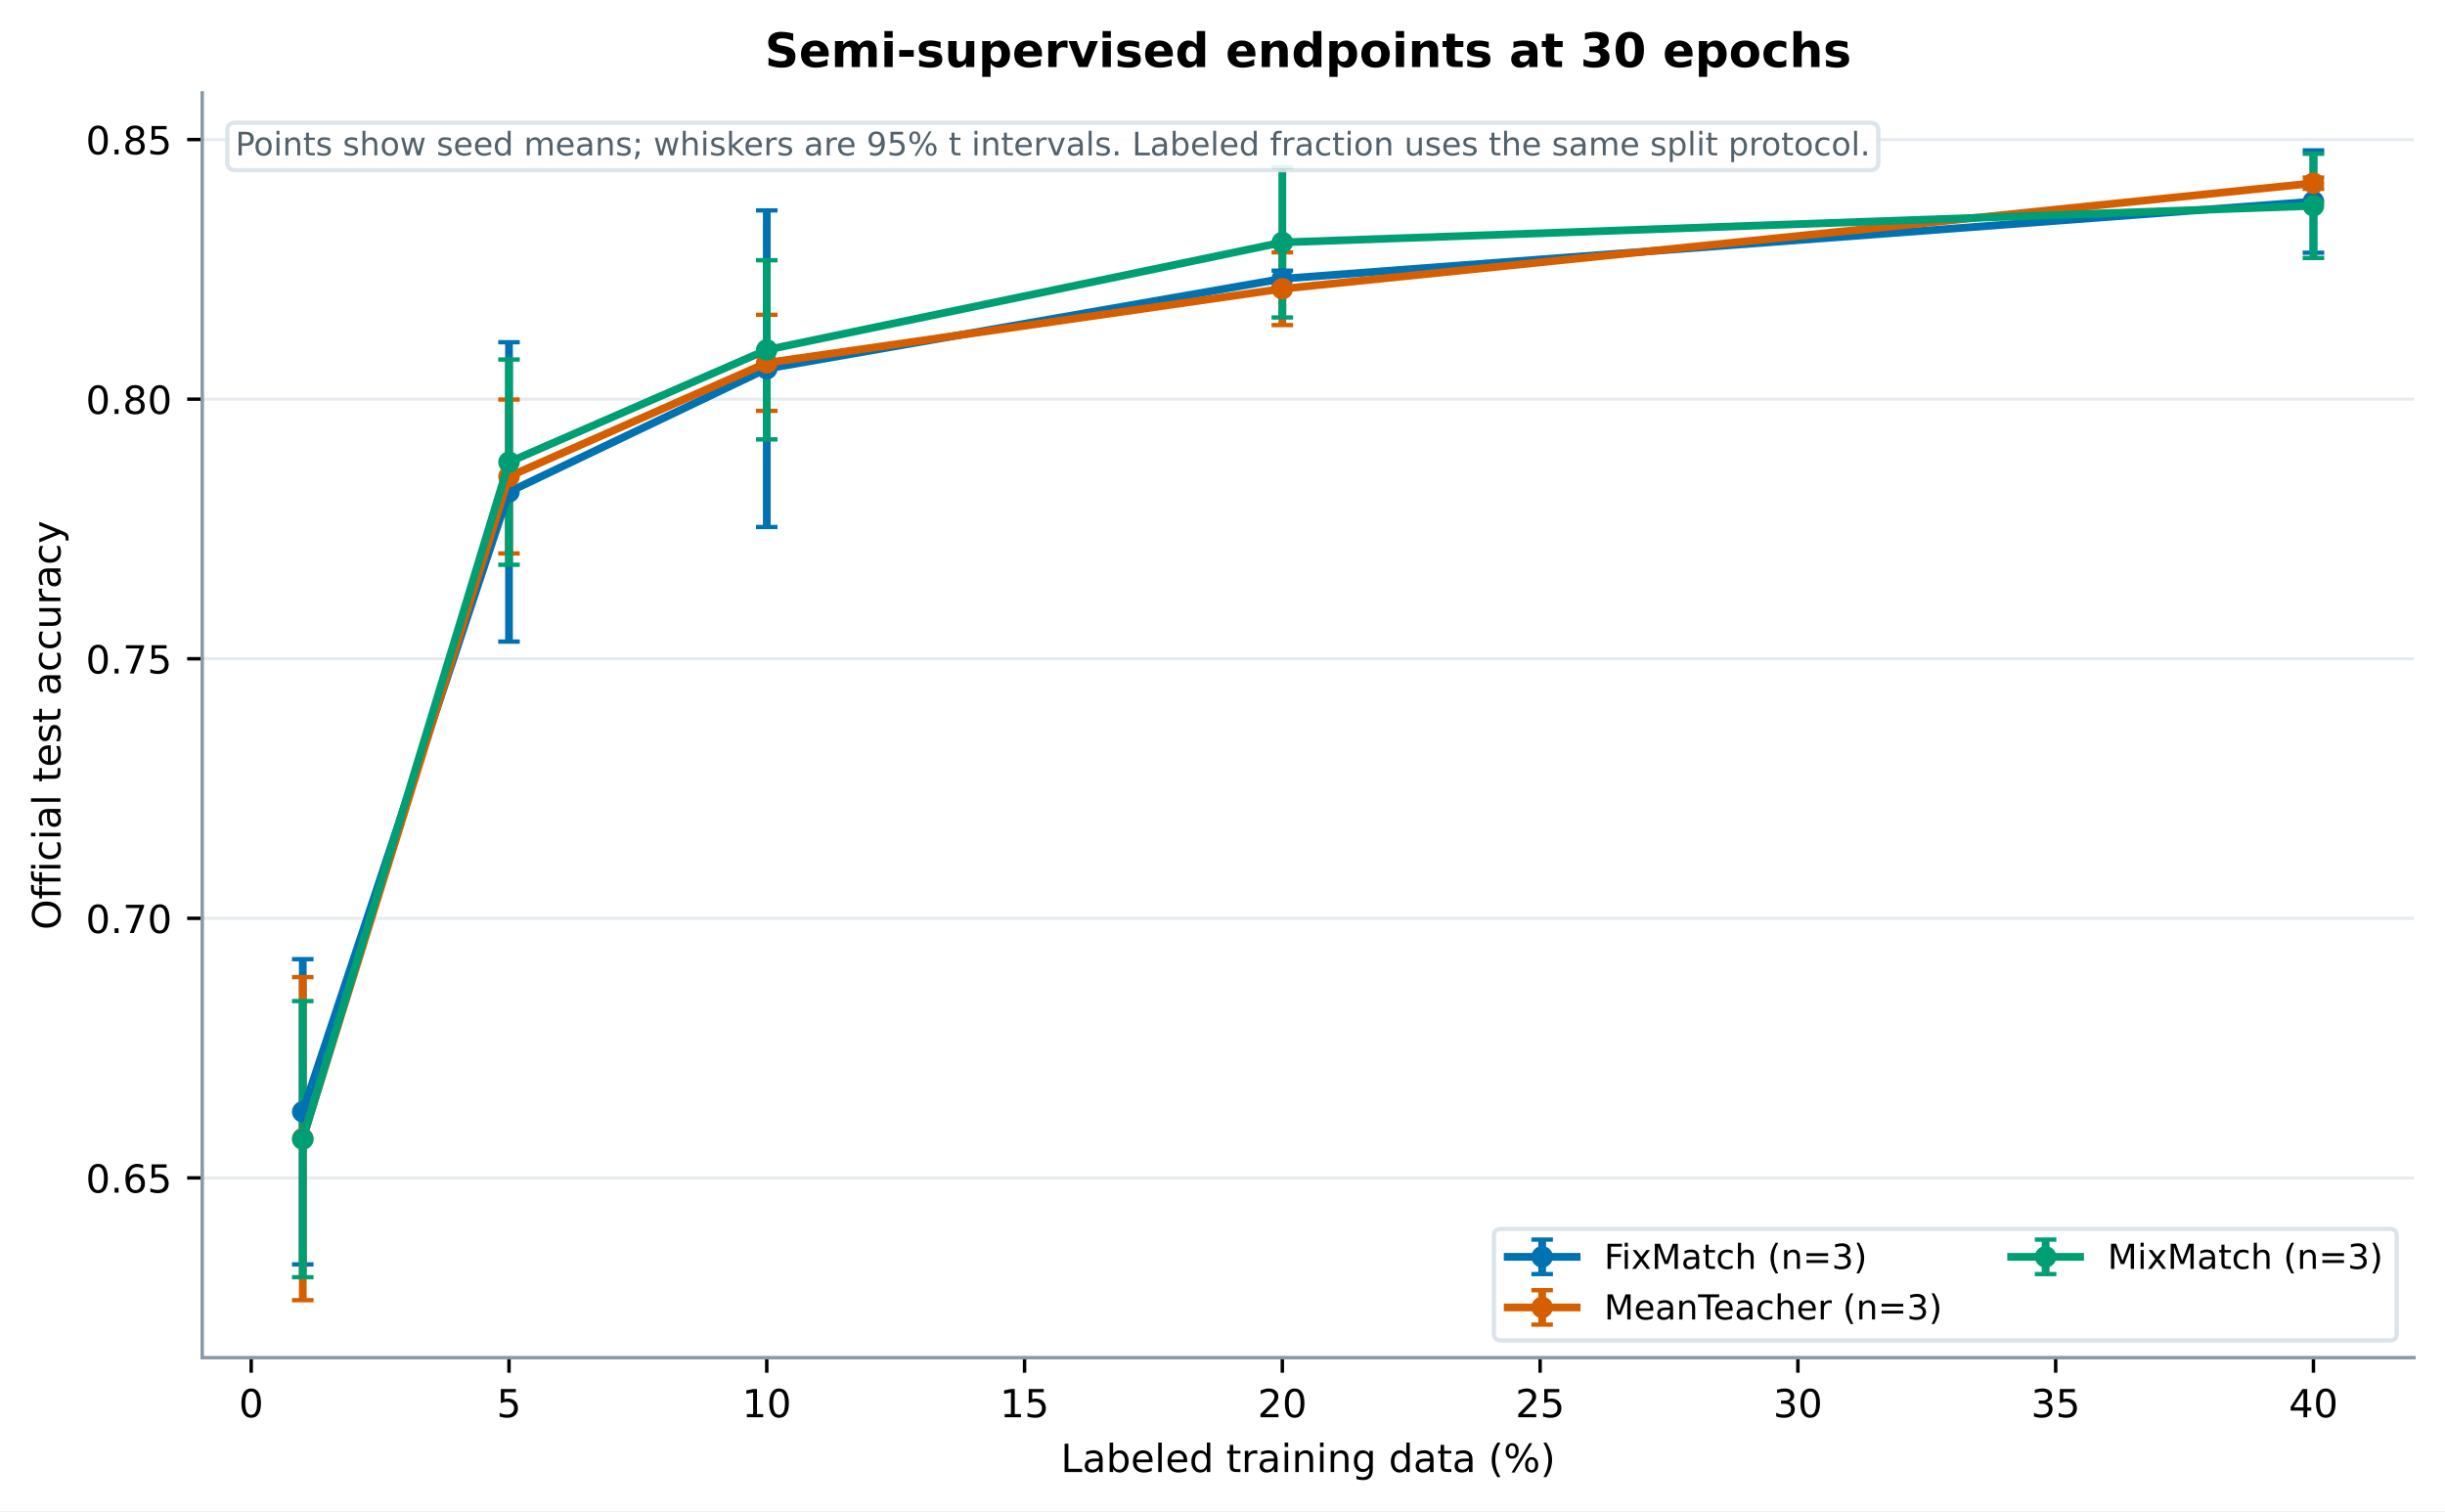
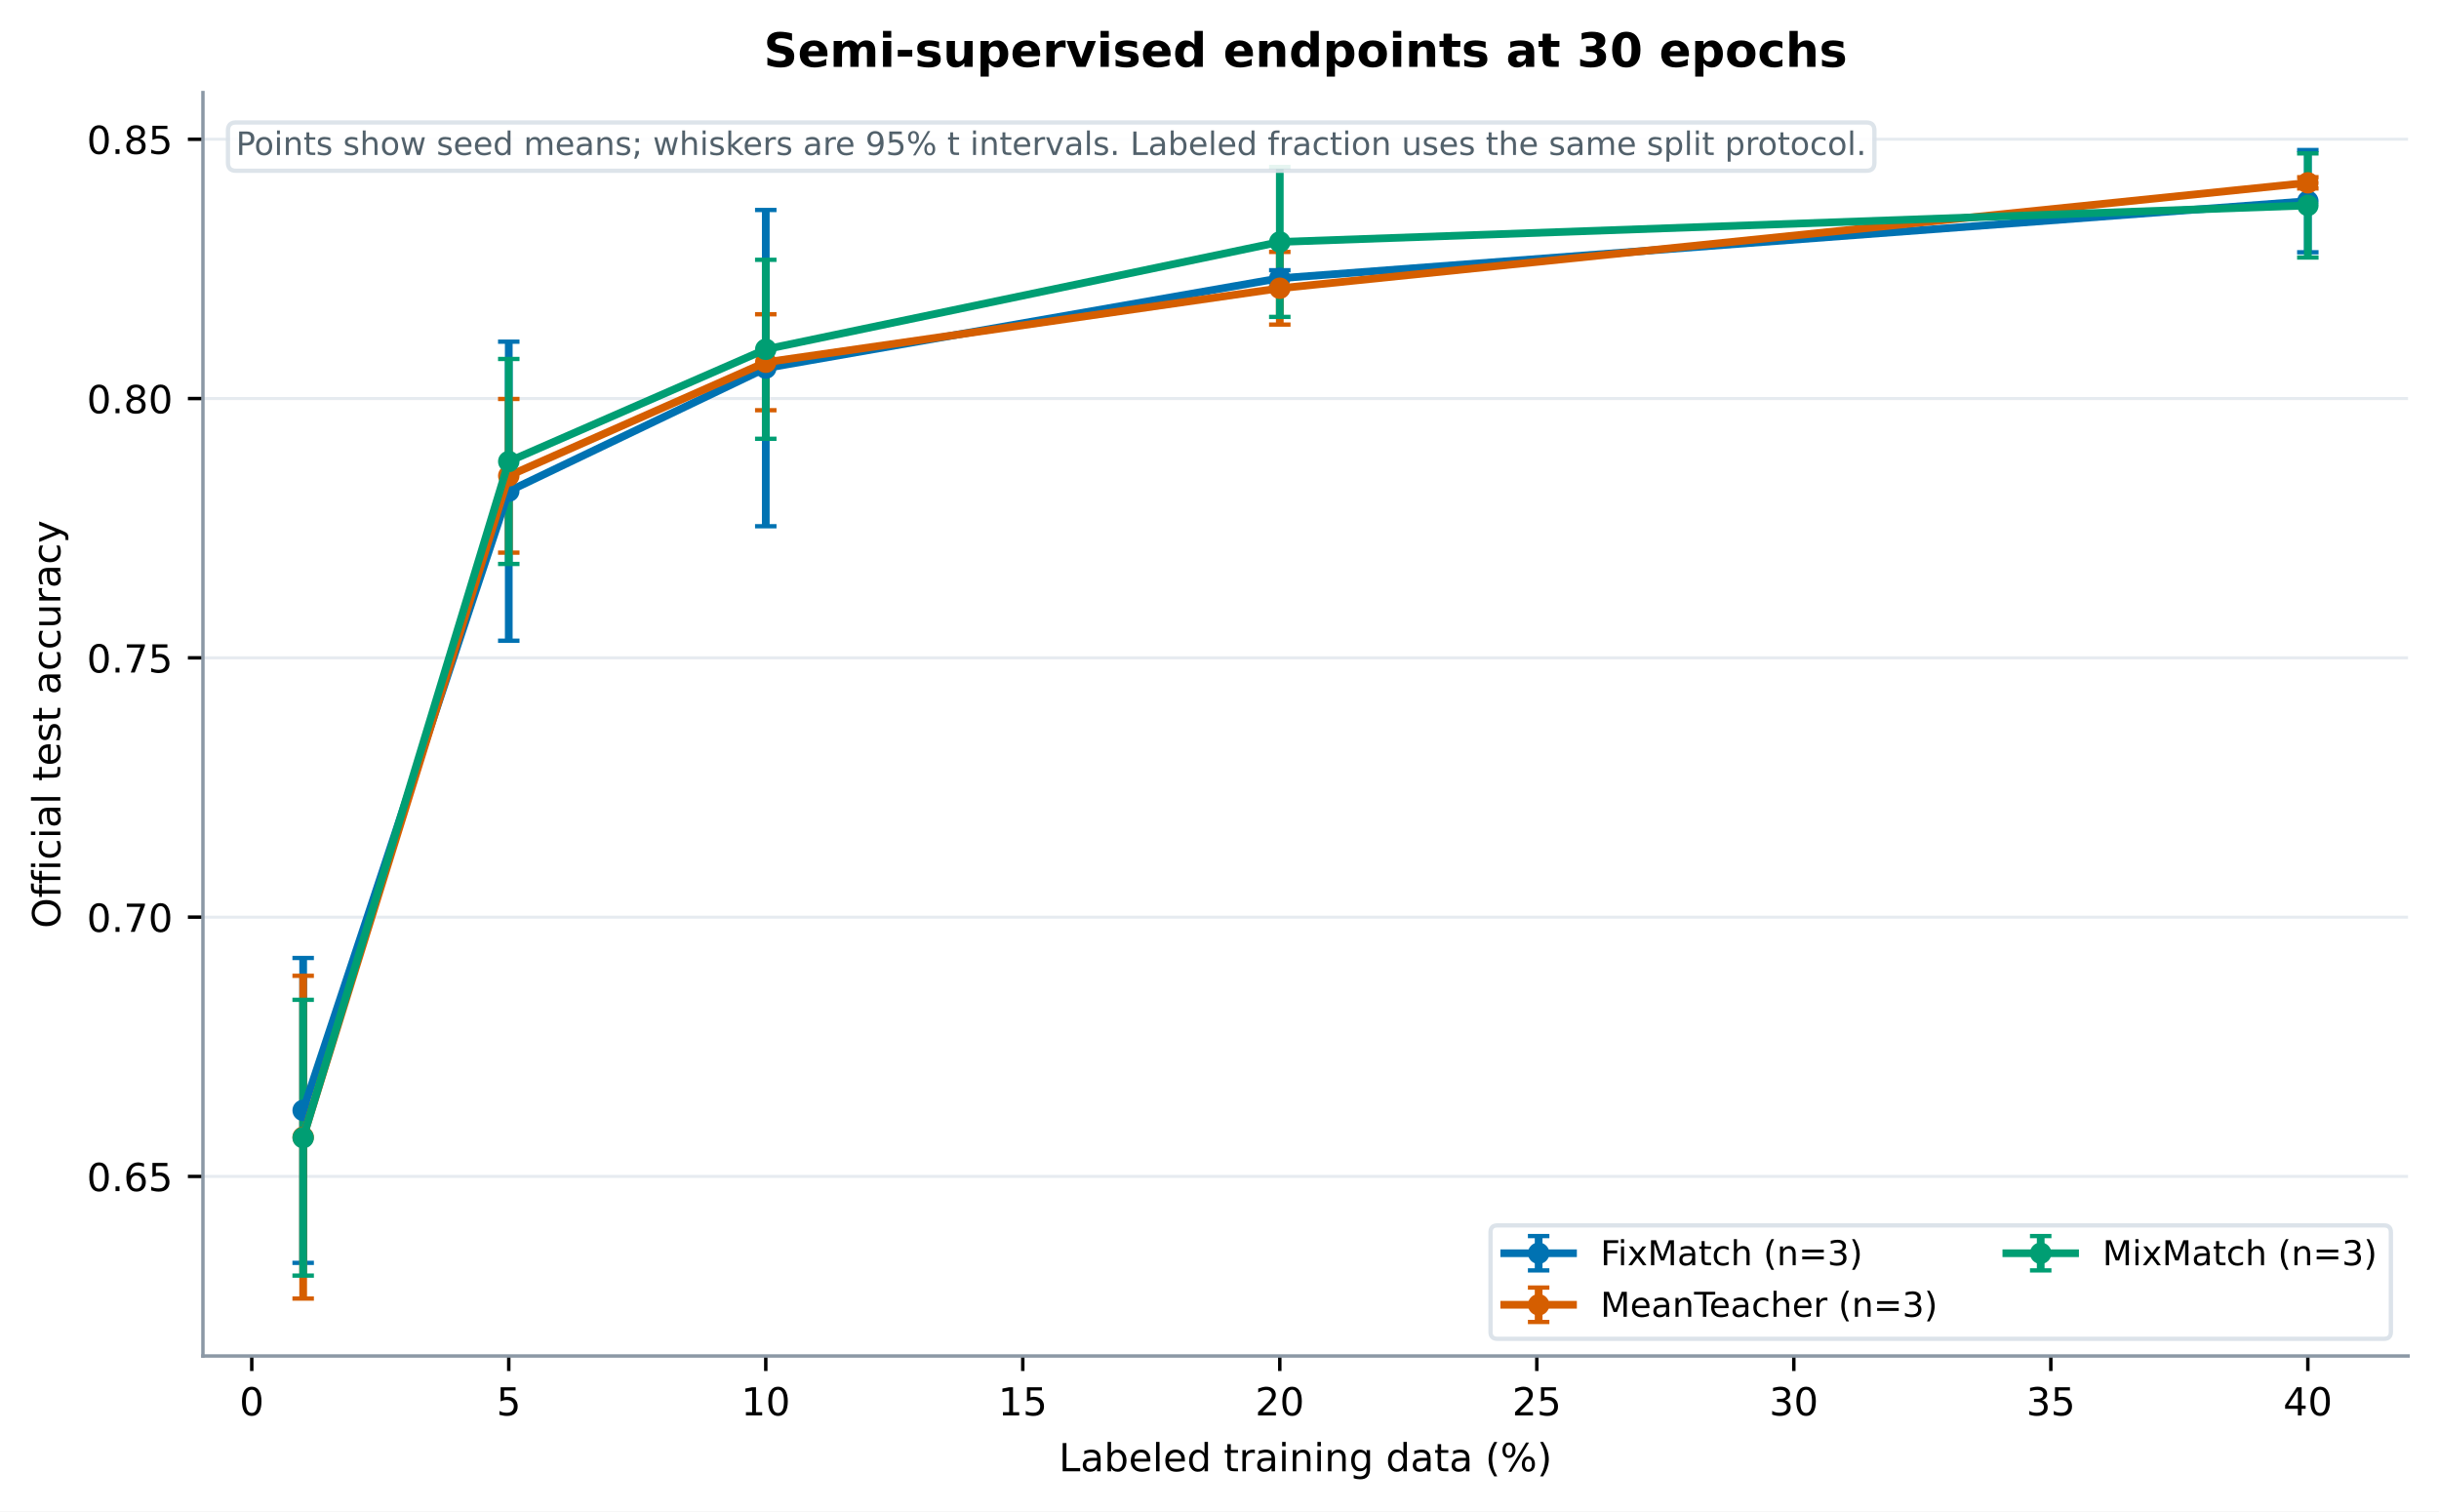
- <svg xmlns="http://www.w3.org/2000/svg" xmlns:xlink="http://www.w3.org/1999/xlink" width="567.609pt" height="350.799pt" viewBox="0 0 567.609 350.799" version="1.1">
+ <svg xmlns="http://www.w3.org/2000/svg" xmlns:xlink="http://www.w3.org/1999/xlink" width="567.78pt" height="351.902pt" viewBox="0 0 567.78 351.902" version="1.1">
  <defs>
    <style type="text/css">*{stroke-linejoin: round; stroke-linecap: butt}</style>
  </defs>
  <g id="figure_1">
    <g id="patch_1">
-       <path d="M 0 350.799  L 567.609 350.799  L 567.609 0  L 0 0  z " style="fill: #ffffff" />
+       <path d="M 0 351.902  L 567.78 351.902  L 567.78 0  L 0 0  z " style="fill: #ffffff" />
    </g>
    <g id="axes_1">
      <g id="patch_2">
-         <path d="M 46.949 315.178  L 560.409 315.178  L 560.409 21.558  L 46.949 21.558  z " style="fill: #ffffff" />
+         <path d="M 47.24 315.701  L 560.58 315.701  L 560.58 21.558  L 47.24 21.558  z " style="fill: #ffffff" />
      </g>
      <g id="matplotlib.axis_1">
        <g id="xtick_1">
          <g id="line2d_1">
            <defs>
-               <path id="mf9fb042979" d="M 0 0  L 0 3.5  " style="stroke: #000000; stroke-width: 0.8" />
+               <path id="m32073eb6a6" d="M 0 0  L 0 3.5  " style="stroke: #000000; stroke-width: 0.8" />
            </defs>
            <g>
-               <use xlink:href="#mf9fb042979" x="58.32" y="315.178" style="stroke: #000000; stroke-width: 0.8" />
+               <use xlink:href="#m32073eb6a6" x="58.607" y="315.701" style="stroke: #000000; stroke-width: 0.8" />
            </g>
          </g>
          <g id="text_1">
-             <text style="font-size: 9px; font-family: 'DejaVu Sans'; text-anchor: middle" x="58.32" y="329.017" transform="rotate(-0 58.3197 329.0169)">0</text>
+             <text style="font-size: 9px; font-family: 'DejaVu Sans'; text-anchor: middle" x="58.607" y="329.539" transform="rotate(-0 58.60744 329.5387)">0</text>
          </g>
        </g>
        <g id="xtick_2">
          <g id="line2d_2">
            <g>
-               <use xlink:href="#mf9fb042979" x="118.164" y="315.178" style="stroke: #000000; stroke-width: 0.8" />
+               <use xlink:href="#m32073eb6a6" x="118.437" y="315.701" style="stroke: #000000; stroke-width: 0.8" />
            </g>
          </g>
          <g id="text_2">
-             <text style="font-size: 9px; font-family: 'DejaVu Sans'; text-anchor: middle" x="118.164" y="329.017" transform="rotate(-0 118.1635 329.0169)">5</text>
+             <text style="font-size: 9px; font-family: 'DejaVu Sans'; text-anchor: middle" x="118.437" y="329.539" transform="rotate(-0 118.4373 329.5387)">5</text>
          </g>
        </g>
        <g id="xtick_3">
          <g id="line2d_3">
            <g>
-               <use xlink:href="#mf9fb042979" x="178.007" y="315.178" style="stroke: #000000; stroke-width: 0.8" />
+               <use xlink:href="#m32073eb6a6" x="178.267" y="315.701" style="stroke: #000000; stroke-width: 0.8" />
            </g>
          </g>
          <g id="text_3">
-             <text style="font-size: 9px; font-family: 'DejaVu Sans'; text-anchor: middle" x="178.007" y="329.017" transform="rotate(-0 178.0073 329.0169)">10</text>
+             <text style="font-size: 9px; font-family: 'DejaVu Sans'; text-anchor: middle" x="178.267" y="329.539" transform="rotate(-0 178.2671 329.5387)">10</text>
          </g>
        </g>
        <g id="xtick_4">
          <g id="line2d_4">
            <g>
-               <use xlink:href="#mf9fb042979" x="237.851" y="315.178" style="stroke: #000000; stroke-width: 0.8" />
+               <use xlink:href="#m32073eb6a6" x="238.097" y="315.701" style="stroke: #000000; stroke-width: 0.8" />
            </g>
          </g>
          <g id="text_4">
-             <text style="font-size: 9px; font-family: 'DejaVu Sans'; text-anchor: middle" x="237.851" y="329.017" transform="rotate(-0 237.8512 329.0169)">15</text>
+             <text style="font-size: 9px; font-family: 'DejaVu Sans'; text-anchor: middle" x="238.097" y="329.539" transform="rotate(-0 238.0969 329.5387)">15</text>
          </g>
        </g>
        <g id="xtick_5">
          <g id="line2d_5">
            <g>
-               <use xlink:href="#mf9fb042979" x="297.695" y="315.178" style="stroke: #000000; stroke-width: 0.8" />
+               <use xlink:href="#m32073eb6a6" x="297.927" y="315.701" style="stroke: #000000; stroke-width: 0.8" />
            </g>
          </g>
          <g id="text_5">
-             <text style="font-size: 9px; font-family: 'DejaVu Sans'; text-anchor: middle" x="297.695" y="329.017" transform="rotate(-0 297.695 329.0169)">20</text>
+             <text style="font-size: 9px; font-family: 'DejaVu Sans'; text-anchor: middle" x="297.927" y="329.539" transform="rotate(-0 297.9268 329.5387)">20</text>
          </g>
        </g>
        <g id="xtick_6">
          <g id="line2d_6">
            <g>
-               <use xlink:href="#mf9fb042979" x="357.539" y="315.178" style="stroke: #000000; stroke-width: 0.8" />
+               <use xlink:href="#m32073eb6a6" x="357.757" y="315.701" style="stroke: #000000; stroke-width: 0.8" />
            </g>
          </g>
          <g id="text_6">
-             <text style="font-size: 9px; font-family: 'DejaVu Sans'; text-anchor: middle" x="357.539" y="329.017" transform="rotate(-0 357.5388 329.0169)">25</text>
+             <text style="font-size: 9px; font-family: 'DejaVu Sans'; text-anchor: middle" x="357.757" y="329.539" transform="rotate(-0 357.7566 329.5387)">25</text>
          </g>
        </g>
        <g id="xtick_7">
          <g id="line2d_7">
            <g>
-               <use xlink:href="#mf9fb042979" x="417.383" y="315.178" style="stroke: #000000; stroke-width: 0.8" />
+               <use xlink:href="#m32073eb6a6" x="417.586" y="315.701" style="stroke: #000000; stroke-width: 0.8" />
            </g>
          </g>
          <g id="text_7">
-             <text style="font-size: 9px; font-family: 'DejaVu Sans'; text-anchor: middle" x="417.383" y="329.017" transform="rotate(-0 417.3826 329.0169)">30</text>
+             <text style="font-size: 9px; font-family: 'DejaVu Sans'; text-anchor: middle" x="417.586" y="329.539" transform="rotate(-0 417.5865 329.5387)">30</text>
          </g>
        </g>
        <g id="xtick_8">
          <g id="line2d_8">
            <g>
-               <use xlink:href="#mf9fb042979" x="477.226" y="315.178" style="stroke: #000000; stroke-width: 0.8" />
+               <use xlink:href="#m32073eb6a6" x="477.416" y="315.701" style="stroke: #000000; stroke-width: 0.8" />
            </g>
          </g>
          <g id="text_8">
-             <text style="font-size: 9px; font-family: 'DejaVu Sans'; text-anchor: middle" x="477.226" y="329.017" transform="rotate(-0 477.2265 329.0169)">35</text>
+             <text style="font-size: 9px; font-family: 'DejaVu Sans'; text-anchor: middle" x="477.416" y="329.539" transform="rotate(-0 477.4163 329.5387)">35</text>
          </g>
        </g>
        <g id="xtick_9">
          <g id="line2d_9">
            <g>
-               <use xlink:href="#mf9fb042979" x="537.07" y="315.178" style="stroke: #000000; stroke-width: 0.8" />
+               <use xlink:href="#m32073eb6a6" x="537.246" y="315.701" style="stroke: #000000; stroke-width: 0.8" />
            </g>
          </g>
          <g id="text_9">
-             <text style="font-size: 9px; font-family: 'DejaVu Sans'; text-anchor: middle" x="537.07" y="329.017" transform="rotate(-0 537.0703 329.0169)">40</text>
+             <text style="font-size: 9px; font-family: 'DejaVu Sans'; text-anchor: middle" x="537.246" y="329.539" transform="rotate(-0 537.2461 329.5387)">40</text>
          </g>
        </g>
        <g id="text_10">
-           <text style="font-size: 9px; font-family: 'DejaVu Sans'; text-anchor: middle" x="303.679" y="341.727" transform="rotate(-0 303.6794 341.7272)">Labeled training data (%)</text>
+           <text style="font-size: 9px; font-family: 'DejaVu Sans'; text-anchor: middle" x="303.91" y="342.539" transform="rotate(-0 303.9098 342.5395)">Labeled training data (%)</text>
        </g>
      </g>
      <g id="matplotlib.axis_2">
        <g id="ytick_1">
          <g id="line2d_10">
-             <path d="M 46.949 273.449  L 560.409 273.449  " clip-path="url(#pe001861365)" style="fill: none; stroke: #d9e1e8; stroke-opacity: 0.65; stroke-width: 0.7; stroke-linecap: square" />
+             <path d="M 47.24 273.897  L 560.58 273.897  " clip-path="url(#pceefab2d4f)" style="fill: none; stroke: #d9e1e8; stroke-opacity: 0.65; stroke-width: 0.7; stroke-linecap: square" />
          </g>
          <g id="line2d_11">
            <defs>
-               <path id="m5f692d3646" d="M 0 0  L -3.5 0  " style="stroke: #000000; stroke-width: 0.8" />
+               <path id="mca78e7cade" d="M 0 0  L -3.5 0  " style="stroke: #000000; stroke-width: 0.8" />
            </defs>
            <g>
-               <use xlink:href="#m5f692d3646" x="46.949" y="273.449" style="stroke: #000000; stroke-width: 0.8" />
+               <use xlink:href="#mca78e7cade" x="47.24" y="273.897" style="stroke: #000000; stroke-width: 0.8" />
            </g>
          </g>
          <g id="text_11">
-             <text style="font-size: 9px; font-family: 'DejaVu Sans'; text-anchor: end" x="39.949" y="276.868" transform="rotate(-0 39.94938 276.868)">0.65</text>
+             <text style="font-size: 9px; font-family: 'DejaVu Sans'; text-anchor: end" x="40.24" y="277.316" transform="rotate(-0 40.23977 277.316)">0.65</text>
          </g>
        </g>
        <g id="ytick_2">
          <g id="line2d_12">
-             <path d="M 46.949 213.187  L 560.409 213.187  " clip-path="url(#pe001861365)" style="fill: none; stroke: #d9e1e8; stroke-opacity: 0.65; stroke-width: 0.7; stroke-linecap: square" />
+             <path d="M 47.24 213.528  L 560.58 213.528  " clip-path="url(#pceefab2d4f)" style="fill: none; stroke: #d9e1e8; stroke-opacity: 0.65; stroke-width: 0.7; stroke-linecap: square" />
          </g>
          <g id="line2d_13">
            <g>
-               <use xlink:href="#m5f692d3646" x="46.949" y="213.187" style="stroke: #000000; stroke-width: 0.8" />
+               <use xlink:href="#mca78e7cade" x="47.24" y="213.528" style="stroke: #000000; stroke-width: 0.8" />
            </g>
          </g>
          <g id="text_12">
-             <text style="font-size: 9px; font-family: 'DejaVu Sans'; text-anchor: end" x="39.949" y="216.606" transform="rotate(-0 39.94938 216.6062)">0.70</text>
+             <text style="font-size: 9px; font-family: 'DejaVu Sans'; text-anchor: end" x="40.24" y="216.947" transform="rotate(-0 40.23977 216.947)">0.70</text>
          </g>
        </g>
        <g id="ytick_3">
          <g id="line2d_14">
-             <path d="M 46.949 152.925  L 560.409 152.925  " clip-path="url(#pe001861365)" style="fill: none; stroke: #d9e1e8; stroke-opacity: 0.65; stroke-width: 0.7; stroke-linecap: square" />
+             <path d="M 47.24 153.159  L 560.58 153.159  " clip-path="url(#pceefab2d4f)" style="fill: none; stroke: #d9e1e8; stroke-opacity: 0.65; stroke-width: 0.7; stroke-linecap: square" />
          </g>
          <g id="line2d_15">
            <g>
-               <use xlink:href="#m5f692d3646" x="46.949" y="152.925" style="stroke: #000000; stroke-width: 0.8" />
+               <use xlink:href="#mca78e7cade" x="47.24" y="153.159" style="stroke: #000000; stroke-width: 0.8" />
            </g>
          </g>
          <g id="text_13">
-             <text style="font-size: 9px; font-family: 'DejaVu Sans'; text-anchor: end" x="39.949" y="156.344" transform="rotate(-0 39.94938 156.3445)">0.75</text>
+             <text style="font-size: 9px; font-family: 'DejaVu Sans'; text-anchor: end" x="40.24" y="156.578" transform="rotate(-0 40.23977 156.5779)">0.75</text>
          </g>
        </g>
        <g id="ytick_4">
          <g id="line2d_16">
-             <path d="M 46.949 92.663  L 560.409 92.663  " clip-path="url(#pe001861365)" style="fill: none; stroke: #d9e1e8; stroke-opacity: 0.65; stroke-width: 0.7; stroke-linecap: square" />
+             <path d="M 47.24 92.79  L 560.58 92.79  " clip-path="url(#pceefab2d4f)" style="fill: none; stroke: #d9e1e8; stroke-opacity: 0.65; stroke-width: 0.7; stroke-linecap: square" />
          </g>
          <g id="line2d_17">
            <g>
-               <use xlink:href="#m5f692d3646" x="46.949" y="92.663" style="stroke: #000000; stroke-width: 0.8" />
+               <use xlink:href="#mca78e7cade" x="47.24" y="92.79" style="stroke: #000000; stroke-width: 0.8" />
            </g>
          </g>
          <g id="text_14">
-             <text style="font-size: 9px; font-family: 'DejaVu Sans'; text-anchor: end" x="39.949" y="96.083" transform="rotate(-0 39.94938 96.08268)">0.80</text>
+             <text style="font-size: 9px; font-family: 'DejaVu Sans'; text-anchor: end" x="40.24" y="96.209" transform="rotate(-0 40.23977 96.20888)">0.80</text>
          </g>
        </g>
        <g id="ytick_5">
          <g id="line2d_18">
-             <path d="M 46.949 32.402  L 560.409 32.402  " clip-path="url(#pe001861365)" style="fill: none; stroke: #d9e1e8; stroke-opacity: 0.65; stroke-width: 0.7; stroke-linecap: square" />
+             <path d="M 47.24 32.421  L 560.58 32.421  " clip-path="url(#pceefab2d4f)" style="fill: none; stroke: #d9e1e8; stroke-opacity: 0.65; stroke-width: 0.7; stroke-linecap: square" />
          </g>
          <g id="line2d_19">
            <g>
-               <use xlink:href="#m5f692d3646" x="46.949" y="32.402" style="stroke: #000000; stroke-width: 0.8" />
+               <use xlink:href="#mca78e7cade" x="47.24" y="32.421" style="stroke: #000000; stroke-width: 0.8" />
            </g>
          </g>
          <g id="text_15">
-             <text style="font-size: 9px; font-family: 'DejaVu Sans'; text-anchor: end" x="39.949" y="35.821" transform="rotate(-0 39.94938 35.8209)">0.85</text>
+             <text style="font-size: 9px; font-family: 'DejaVu Sans'; text-anchor: end" x="40.24" y="35.84" transform="rotate(-0 40.23977 35.83985)">0.85</text>
          </g>
        </g>
        <g id="text_16">
-           <text style="font-size: 9px; font-family: 'DejaVu Sans'; text-anchor: middle" x="14.039" y="168.368" transform="rotate(-90 14.03859 168.3683)">Official test accuracy</text>
+           <text style="font-size: 9px; font-family: 'DejaVu Sans'; text-anchor: middle" x="14.039" y="168.63" transform="rotate(-90 14.03859 168.6296)">Official test accuracy</text>
        </g>
      </g>
      <g id="patch_3">
-         <path d="M 46.949 315.178  L 46.949 21.558  " style="fill: none; stroke: #8b98a5; stroke-width: 0.8; stroke-linejoin: miter; stroke-linecap: square" />
+         <path d="M 47.24 315.701  L 47.24 21.558  " style="fill: none; stroke: #8b98a5; stroke-width: 0.8; stroke-linejoin: miter; stroke-linecap: square" />
      </g>
      <g id="patch_4">
-         <path d="M 46.949 315.178  L 560.409 315.178  " style="fill: none; stroke: #8b98a5; stroke-width: 0.8; stroke-linejoin: miter; stroke-linecap: square" />
+         <path d="M 47.24 315.701  L 560.58 315.701  " style="fill: none; stroke: #8b98a5; stroke-width: 0.8; stroke-linejoin: miter; stroke-linecap: square" />
      </g>
      <g id="LineCollection_1">
-         <path d="M 70.288 293.529  L 70.288 222.675  " clip-path="url(#pe001861365)" style="fill: none; stroke: #0072b2; stroke-width: 1.8" />
-         <path d="M 118.164 148.948  L 118.164 79.446  " clip-path="url(#pe001861365)" style="fill: none; stroke: #0072b2; stroke-width: 1.8" />
-         <path d="M 178.007 122.34  L 178.007 48.846  " clip-path="url(#pe001861365)" style="fill: none; stroke: #0072b2; stroke-width: 1.8" />
-         <path d="M 297.695 66.572  L 297.695 62.832  " clip-path="url(#pe001861365)" style="fill: none; stroke: #0072b2; stroke-width: 1.8" />
-         <path d="M 537.07 58.664  L 537.07 34.905  " clip-path="url(#pe001861365)" style="fill: none; stroke: #0072b2; stroke-width: 1.8" />
+         <path d="M 70.573 294.013  L 70.573 223.033  " clip-path="url(#pceefab2d4f)" style="fill: none; stroke: #0072b2; stroke-width: 1.8" />
+         <path d="M 118.437 149.175  L 118.437 79.549  " clip-path="url(#pceefab2d4f)" style="fill: none; stroke: #0072b2; stroke-width: 1.8" />
+         <path d="M 178.267 122.519  L 178.267 48.894  " clip-path="url(#pceefab2d4f)" style="fill: none; stroke: #0072b2; stroke-width: 1.8" />
+         <path d="M 297.927 66.652  L 297.927 62.906  " clip-path="url(#pceefab2d4f)" style="fill: none; stroke: #0072b2; stroke-width: 1.8" />
+         <path d="M 537.246 58.73  L 537.246 34.928  " clip-path="url(#pceefab2d4f)" style="fill: none; stroke: #0072b2; stroke-width: 1.8" />
      </g>
      <g id="line2d_20">
        <defs>
-           <path id="m3fff9bfb86" d="M 2.5 0  L -2.5 -0  " style="stroke: #0072b2" />
-         </defs>
-         <g clip-path="url(#pe001861365)">
-           <use xlink:href="#m3fff9bfb86" x="70.288" y="293.529" style="fill: #0072b2; stroke: #0072b2" />
-           <use xlink:href="#m3fff9bfb86" x="118.164" y="148.948" style="fill: #0072b2; stroke: #0072b2" />
-           <use xlink:href="#m3fff9bfb86" x="178.007" y="122.34" style="fill: #0072b2; stroke: #0072b2" />
-           <use xlink:href="#m3fff9bfb86" x="297.695" y="66.572" style="fill: #0072b2; stroke: #0072b2" />
-           <use xlink:href="#m3fff9bfb86" x="537.07" y="58.664" style="fill: #0072b2; stroke: #0072b2" />
+           <path id="m1e9b86bb42" d="M 2.5 0  L -2.5 -0  " style="stroke: #0072b2" />
+         </defs>
+         <g clip-path="url(#pceefab2d4f)">
+           <use xlink:href="#m1e9b86bb42" x="70.573" y="294.013" style="fill: #0072b2; stroke: #0072b2" />
+           <use xlink:href="#m1e9b86bb42" x="118.437" y="149.175" style="fill: #0072b2; stroke: #0072b2" />
+           <use xlink:href="#m1e9b86bb42" x="178.267" y="122.519" style="fill: #0072b2; stroke: #0072b2" />
+           <use xlink:href="#m1e9b86bb42" x="297.927" y="66.652" style="fill: #0072b2; stroke: #0072b2" />
+           <use xlink:href="#m1e9b86bb42" x="537.246" y="58.73" style="fill: #0072b2; stroke: #0072b2" />
        </g>
      </g>
      <g id="line2d_21">
-         <g clip-path="url(#pe001861365)">
-           <use xlink:href="#m3fff9bfb86" x="70.288" y="222.675" style="fill: #0072b2; stroke: #0072b2" />
-           <use xlink:href="#m3fff9bfb86" x="118.164" y="79.446" style="fill: #0072b2; stroke: #0072b2" />
-           <use xlink:href="#m3fff9bfb86" x="178.007" y="48.846" style="fill: #0072b2; stroke: #0072b2" />
-           <use xlink:href="#m3fff9bfb86" x="297.695" y="62.832" style="fill: #0072b2; stroke: #0072b2" />
-           <use xlink:href="#m3fff9bfb86" x="537.07" y="34.905" style="fill: #0072b2; stroke: #0072b2" />
+         <g clip-path="url(#pceefab2d4f)">
+           <use xlink:href="#m1e9b86bb42" x="70.573" y="223.033" style="fill: #0072b2; stroke: #0072b2" />
+           <use xlink:href="#m1e9b86bb42" x="118.437" y="79.549" style="fill: #0072b2; stroke: #0072b2" />
+           <use xlink:href="#m1e9b86bb42" x="178.267" y="48.894" style="fill: #0072b2; stroke: #0072b2" />
+           <use xlink:href="#m1e9b86bb42" x="297.927" y="62.906" style="fill: #0072b2; stroke: #0072b2" />
+           <use xlink:href="#m1e9b86bb42" x="537.246" y="34.928" style="fill: #0072b2; stroke: #0072b2" />
        </g>
      </g>
      <g id="LineCollection_2">
-         <path d="M 70.288 301.832  L 70.288 226.826  " clip-path="url(#pe001861365)" style="fill: none; stroke: #d55e00; stroke-width: 1.8" />
-         <path d="M 118.164 128.483  L 118.164 92.76  " clip-path="url(#pe001861365)" style="fill: none; stroke: #d55e00; stroke-width: 1.8" />
-         <path d="M 178.007 95.377  L 178.007 73.076  " clip-path="url(#pe001861365)" style="fill: none; stroke: #d55e00; stroke-width: 1.8" />
-         <path d="M 297.695 75.47  L 297.695 58.594  " clip-path="url(#pe001861365)" style="fill: none; stroke: #d55e00; stroke-width: 1.8" />
-         <path d="M 537.07 43.831  L 537.07 41.221  " clip-path="url(#pe001861365)" style="fill: none; stroke: #d55e00; stroke-width: 1.8" />
+         <path d="M 70.573 302.331  L 70.573 227.192  " clip-path="url(#pceefab2d4f)" style="fill: none; stroke: #d55e00; stroke-width: 1.8" />
+         <path d="M 118.437 128.673  L 118.437 92.887  " clip-path="url(#pceefab2d4f)" style="fill: none; stroke: #d55e00; stroke-width: 1.8" />
+         <path d="M 178.267 95.508  L 178.267 73.168  " clip-path="url(#pceefab2d4f)" style="fill: none; stroke: #d55e00; stroke-width: 1.8" />
+         <path d="M 297.927 75.566  L 297.927 58.66  " clip-path="url(#pceefab2d4f)" style="fill: none; stroke: #d55e00; stroke-width: 1.8" />
+         <path d="M 537.246 43.87  L 537.246 41.256  " clip-path="url(#pceefab2d4f)" style="fill: none; stroke: #d55e00; stroke-width: 1.8" />
      </g>
      <g id="line2d_22">
        <defs>
-           <path id="mfb8b625af1" d="M 2.5 0  L -2.5 -0  " style="stroke: #d55e00" />
-         </defs>
-         <g clip-path="url(#pe001861365)">
-           <use xlink:href="#mfb8b625af1" x="70.288" y="301.832" style="fill: #d55e00; stroke: #d55e00" />
-           <use xlink:href="#mfb8b625af1" x="118.164" y="128.483" style="fill: #d55e00; stroke: #d55e00" />
-           <use xlink:href="#mfb8b625af1" x="178.007" y="95.377" style="fill: #d55e00; stroke: #d55e00" />
-           <use xlink:href="#mfb8b625af1" x="297.695" y="75.47" style="fill: #d55e00; stroke: #d55e00" />
-           <use xlink:href="#mfb8b625af1" x="537.07" y="43.831" style="fill: #d55e00; stroke: #d55e00" />
+           <path id="m6783ece6ac" d="M 2.5 0  L -2.5 -0  " style="stroke: #d55e00" />
+         </defs>
+         <g clip-path="url(#pceefab2d4f)">
+           <use xlink:href="#m6783ece6ac" x="70.573" y="302.331" style="fill: #d55e00; stroke: #d55e00" />
+           <use xlink:href="#m6783ece6ac" x="118.437" y="128.673" style="fill: #d55e00; stroke: #d55e00" />
+           <use xlink:href="#m6783ece6ac" x="178.267" y="95.508" style="fill: #d55e00; stroke: #d55e00" />
+           <use xlink:href="#m6783ece6ac" x="297.927" y="75.566" style="fill: #d55e00; stroke: #d55e00" />
+           <use xlink:href="#m6783ece6ac" x="537.246" y="43.87" style="fill: #d55e00; stroke: #d55e00" />
        </g>
      </g>
      <g id="line2d_23">
-         <g clip-path="url(#pe001861365)">
-           <use xlink:href="#mfb8b625af1" x="70.288" y="226.826" style="fill: #d55e00; stroke: #d55e00" />
-           <use xlink:href="#mfb8b625af1" x="118.164" y="92.76" style="fill: #d55e00; stroke: #d55e00" />
-           <use xlink:href="#mfb8b625af1" x="178.007" y="73.076" style="fill: #d55e00; stroke: #d55e00" />
-           <use xlink:href="#mfb8b625af1" x="297.695" y="58.594" style="fill: #d55e00; stroke: #d55e00" />
-           <use xlink:href="#mfb8b625af1" x="537.07" y="41.221" style="fill: #d55e00; stroke: #d55e00" />
+         <g clip-path="url(#pceefab2d4f)">
+           <use xlink:href="#m6783ece6ac" x="70.573" y="227.192" style="fill: #d55e00; stroke: #d55e00" />
+           <use xlink:href="#m6783ece6ac" x="118.437" y="92.887" style="fill: #d55e00; stroke: #d55e00" />
+           <use xlink:href="#m6783ece6ac" x="178.267" y="73.168" style="fill: #d55e00; stroke: #d55e00" />
+           <use xlink:href="#m6783ece6ac" x="297.927" y="58.66" style="fill: #d55e00; stroke: #d55e00" />
+           <use xlink:href="#m6783ece6ac" x="537.246" y="41.256" style="fill: #d55e00; stroke: #d55e00" />
        </g>
      </g>
      <g id="LineCollection_3">
-         <path d="M 70.288 296.502  L 70.288 232.397  " clip-path="url(#pe001861365)" style="fill: none; stroke: #009e73; stroke-width: 1.8" />
-         <path d="M 118.164 131.112  L 118.164 83.462  " clip-path="url(#pe001861365)" style="fill: none; stroke: #009e73; stroke-width: 1.8" />
-         <path d="M 178.007 102.01  L 178.007 60.417  " clip-path="url(#pe001861365)" style="fill: none; stroke: #009e73; stroke-width: 1.8" />
-         <path d="M 297.695 73.692  L 297.695 38.838  " clip-path="url(#pe001861365)" style="fill: none; stroke: #009e73; stroke-width: 1.8" />
-         <path d="M 537.07 59.888  L 537.07 35.688  " clip-path="url(#pe001861365)" style="fill: none; stroke: #009e73; stroke-width: 1.8" />
+         <path d="M 70.573 296.992  L 70.573 232.772  " clip-path="url(#pceefab2d4f)" style="fill: none; stroke: #009e73; stroke-width: 1.8" />
+         <path d="M 118.437 131.307  L 118.437 83.572  " clip-path="url(#pceefab2d4f)" style="fill: none; stroke: #009e73; stroke-width: 1.8" />
+         <path d="M 178.267 102.154  L 178.267 60.486  " clip-path="url(#pceefab2d4f)" style="fill: none; stroke: #009e73; stroke-width: 1.8" />
+         <path d="M 297.927 73.785  L 297.927 38.869  " clip-path="url(#pceefab2d4f)" style="fill: none; stroke: #009e73; stroke-width: 1.8" />
+         <path d="M 537.246 59.957  L 537.246 35.714  " clip-path="url(#pceefab2d4f)" style="fill: none; stroke: #009e73; stroke-width: 1.8" />
      </g>
      <g id="line2d_24">
        <defs>
-           <path id="mcdb888b281" d="M 2.5 0  L -2.5 -0  " style="stroke: #009e73" />
-         </defs>
-         <g clip-path="url(#pe001861365)">
-           <use xlink:href="#mcdb888b281" x="70.288" y="296.502" style="fill: #009e73; stroke: #009e73" />
-           <use xlink:href="#mcdb888b281" x="118.164" y="131.112" style="fill: #009e73; stroke: #009e73" />
-           <use xlink:href="#mcdb888b281" x="178.007" y="102.01" style="fill: #009e73; stroke: #009e73" />
-           <use xlink:href="#mcdb888b281" x="297.695" y="73.692" style="fill: #009e73; stroke: #009e73" />
-           <use xlink:href="#mcdb888b281" x="537.07" y="59.888" style="fill: #009e73; stroke: #009e73" />
+           <path id="m3b41da31f7" d="M 2.5 0  L -2.5 -0  " style="stroke: #009e73" />
+         </defs>
+         <g clip-path="url(#pceefab2d4f)">
+           <use xlink:href="#m3b41da31f7" x="70.573" y="296.992" style="fill: #009e73; stroke: #009e73" />
+           <use xlink:href="#m3b41da31f7" x="118.437" y="131.307" style="fill: #009e73; stroke: #009e73" />
+           <use xlink:href="#m3b41da31f7" x="178.267" y="102.154" style="fill: #009e73; stroke: #009e73" />
+           <use xlink:href="#m3b41da31f7" x="297.927" y="73.785" style="fill: #009e73; stroke: #009e73" />
+           <use xlink:href="#m3b41da31f7" x="537.246" y="59.957" style="fill: #009e73; stroke: #009e73" />
        </g>
      </g>
      <g id="line2d_25">
-         <g clip-path="url(#pe001861365)">
-           <use xlink:href="#mcdb888b281" x="70.288" y="232.397" style="fill: #009e73; stroke: #009e73" />
-           <use xlink:href="#mcdb888b281" x="118.164" y="83.462" style="fill: #009e73; stroke: #009e73" />
-           <use xlink:href="#mcdb888b281" x="178.007" y="60.417" style="fill: #009e73; stroke: #009e73" />
-           <use xlink:href="#mcdb888b281" x="297.695" y="38.838" style="fill: #009e73; stroke: #009e73" />
-           <use xlink:href="#mcdb888b281" x="537.07" y="35.688" style="fill: #009e73; stroke: #009e73" />
+         <g clip-path="url(#pceefab2d4f)">
+           <use xlink:href="#m3b41da31f7" x="70.573" y="232.772" style="fill: #009e73; stroke: #009e73" />
+           <use xlink:href="#m3b41da31f7" x="118.437" y="83.572" style="fill: #009e73; stroke: #009e73" />
+           <use xlink:href="#m3b41da31f7" x="178.267" y="60.486" style="fill: #009e73; stroke: #009e73" />
+           <use xlink:href="#m3b41da31f7" x="297.927" y="38.869" style="fill: #009e73; stroke: #009e73" />
+           <use xlink:href="#m3b41da31f7" x="537.246" y="35.714" style="fill: #009e73; stroke: #009e73" />
        </g>
      </g>
      <g id="text_17">
        <g id="patch_5">
-           <path d="M 54.651 39.5  L 434.17 39.5  Q 436.045 39.5 436.045 37.625  L 436.045 30.367  Q 436.045 28.492 434.17 28.492  L 54.651 28.492  Q 52.776 28.492 52.776 30.367  L 52.776 37.625  Q 52.776 39.5 54.651 39.5  z " style="fill: #ffffff; opacity: 0.9; stroke: #d9e1e8; stroke-linejoin: miter" />
-         </g>
-         <text style="font-size: 7.5px; font-family: 'DejaVu Sans'; text-anchor: start; fill: #52616b" x="54.651" y="36.066" transform="rotate(-0 54.65127 36.06571)">Points show seed means; whiskers are 95% t intervals. Labeled fraction uses the same split protocol.</text>
+           <path d="M 54.94 39.758  L 434.475 39.758  Q 436.35 39.758 436.35 37.883  L 436.35 30.383  Q 436.35 28.508 434.475 28.508  L 54.94 28.508  Q 53.065 28.508 53.065 30.383  L 53.065 37.883  Q 53.065 39.758 54.94 39.758  z " style="fill: #ffffff; opacity: 0.9; stroke: #d9e1e8; stroke-linejoin: miter" />
+         </g>
+         <text style="font-size: 7.5px; font-family: 'DejaVu Sans'; text-anchor: start; fill: #52616b" x="54.94" y="36.081" transform="rotate(-0 54.93987 36.08139)">Points show seed means; whiskers are 95% t intervals. Labeled fraction uses the same split protocol.</text>
      </g>
      <g id="text_18">
-         <text style="font-weight: 700; font-size: 11px; font-family: 'DejaVu Sans'; text-anchor: middle" x="303.679" y="15.558" transform="rotate(-0 303.6794 15.55828)">Semi-supervised endpoints at 30 epochs</text>
+         <text style="font-weight: 700; font-size: 11px; font-family: 'DejaVu Sans'; text-anchor: middle" x="303.91" y="15.558" transform="rotate(-0 303.9098 15.55828)">Semi-supervised endpoints at 30 epochs</text>
      </g>
      <g id="line2d_26">
-         <path d="M 70.288 258.102  L 118.164 114.197  L 178.007 85.593  L 297.695 64.702  L 537.07 46.784  " clip-path="url(#pe001861365)" style="fill: none; stroke: #0072b2; stroke-width: 1.8; stroke-linecap: square" />
-         <defs>
-           <path id="m9fcad974fb" d="M 0 2  C 0.53 2 1.039 1.789 1.414 1.414  C 1.789 1.039 2 0.53 2 0  C 2 -0.53 1.789 -1.039 1.414 -1.414  C 1.039 -1.789 0.53 -2 0 -2  C -0.53 -2 -1.039 -1.789 -1.414 -1.414  C -1.789 -1.039 -2 -0.53 -2 0  C -2 0.53 -1.789 1.039 -1.414 1.414  C -1.039 1.789 -0.53 2 0 2  z " style="stroke: #0072b2" />
-         </defs>
-         <g clip-path="url(#pe001861365)">
-           <use xlink:href="#m9fcad974fb" x="70.288" y="258.102" style="fill: #0072b2; stroke: #0072b2" />
-           <use xlink:href="#m9fcad974fb" x="118.164" y="114.197" style="fill: #0072b2; stroke: #0072b2" />
-           <use xlink:href="#m9fcad974fb" x="178.007" y="85.593" style="fill: #0072b2; stroke: #0072b2" />
-           <use xlink:href="#m9fcad974fb" x="297.695" y="64.702" style="fill: #0072b2; stroke: #0072b2" />
-           <use xlink:href="#m9fcad974fb" x="537.07" y="46.784" style="fill: #0072b2; stroke: #0072b2" />
+         <path d="M 70.573 258.523  L 118.437 114.362  L 178.267 85.707  L 297.927 64.779  L 537.246 46.829  " clip-path="url(#pceefab2d4f)" style="fill: none; stroke: #0072b2; stroke-width: 1.8; stroke-linecap: square" />
+         <defs>
+           <path id="m5371f277f1" d="M 0 2  C 0.53 2 1.039 1.789 1.414 1.414  C 1.789 1.039 2 0.53 2 0  C 2 -0.53 1.789 -1.039 1.414 -1.414  C 1.039 -1.789 0.53 -2 0 -2  C -0.53 -2 -1.039 -1.789 -1.414 -1.414  C -1.789 -1.039 -2 -0.53 -2 0  C -2 0.53 -1.789 1.039 -1.414 1.414  C -1.039 1.789 -0.53 2 0 2  z " style="stroke: #0072b2" />
+         </defs>
+         <g clip-path="url(#pceefab2d4f)">
+           <use xlink:href="#m5371f277f1" x="70.573" y="258.523" style="fill: #0072b2; stroke: #0072b2" />
+           <use xlink:href="#m5371f277f1" x="118.437" y="114.362" style="fill: #0072b2; stroke: #0072b2" />
+           <use xlink:href="#m5371f277f1" x="178.267" y="85.707" style="fill: #0072b2; stroke: #0072b2" />
+           <use xlink:href="#m5371f277f1" x="297.927" y="64.779" style="fill: #0072b2; stroke: #0072b2" />
+           <use xlink:href="#m5371f277f1" x="537.246" y="46.829" style="fill: #0072b2; stroke: #0072b2" />
        </g>
      </g>
      <g id="line2d_27">
-         <path d="M 70.288 264.329  L 118.164 110.621  L 178.007 84.227  L 297.695 67.032  L 537.07 42.526  " clip-path="url(#pe001861365)" style="fill: none; stroke: #d55e00; stroke-width: 1.8; stroke-linecap: square" />
-         <defs>
-           <path id="m1f0a1fafed" d="M 0 2  C 0.53 2 1.039 1.789 1.414 1.414  C 1.789 1.039 2 0.53 2 0  C 2 -0.53 1.789 -1.039 1.414 -1.414  C 1.039 -1.789 0.53 -2 0 -2  C -0.53 -2 -1.039 -1.789 -1.414 -1.414  C -1.789 -1.039 -2 -0.53 -2 0  C -2 0.53 -1.789 1.039 -1.414 1.414  C -1.039 1.789 -0.53 2 0 2  z " style="stroke: #d55e00" />
-         </defs>
-         <g clip-path="url(#pe001861365)">
-           <use xlink:href="#m1f0a1fafed" x="70.288" y="264.329" style="fill: #d55e00; stroke: #d55e00" />
-           <use xlink:href="#m1f0a1fafed" x="118.164" y="110.621" style="fill: #d55e00; stroke: #d55e00" />
-           <use xlink:href="#m1f0a1fafed" x="178.007" y="84.227" style="fill: #d55e00; stroke: #d55e00" />
-           <use xlink:href="#m1f0a1fafed" x="297.695" y="67.032" style="fill: #d55e00; stroke: #d55e00" />
-           <use xlink:href="#m1f0a1fafed" x="537.07" y="42.526" style="fill: #d55e00; stroke: #d55e00" />
+         <path d="M 70.573 264.761  L 118.437 110.78  L 178.267 84.338  L 297.927 67.113  L 537.246 42.563  " clip-path="url(#pceefab2d4f)" style="fill: none; stroke: #d55e00; stroke-width: 1.8; stroke-linecap: square" />
+         <defs>
+           <path id="mc1ed2c6a53" d="M 0 2  C 0.53 2 1.039 1.789 1.414 1.414  C 1.789 1.039 2 0.53 2 0  C 2 -0.53 1.789 -1.039 1.414 -1.414  C 1.039 -1.789 0.53 -2 0 -2  C -0.53 -2 -1.039 -1.789 -1.414 -1.414  C -1.789 -1.039 -2 -0.53 -2 0  C -2 0.53 -1.789 1.039 -1.414 1.414  C -1.039 1.789 -0.53 2 0 2  z " style="stroke: #d55e00" />
+         </defs>
+         <g clip-path="url(#pceefab2d4f)">
+           <use xlink:href="#mc1ed2c6a53" x="70.573" y="264.761" style="fill: #d55e00; stroke: #d55e00" />
+           <use xlink:href="#mc1ed2c6a53" x="118.437" y="110.78" style="fill: #d55e00; stroke: #d55e00" />
+           <use xlink:href="#mc1ed2c6a53" x="178.267" y="84.338" style="fill: #d55e00; stroke: #d55e00" />
+           <use xlink:href="#mc1ed2c6a53" x="297.927" y="67.113" style="fill: #d55e00; stroke: #d55e00" />
+           <use xlink:href="#mc1ed2c6a53" x="537.246" y="42.563" style="fill: #d55e00; stroke: #d55e00" />
        </g>
      </g>
      <g id="line2d_28">
-         <path d="M 70.288 264.45  L 118.164 107.287  L 178.007 81.214  L 297.695 56.265  L 537.07 47.788  " clip-path="url(#pe001861365)" style="fill: none; stroke: #009e73; stroke-width: 1.8; stroke-linecap: square" />
-         <defs>
-           <path id="m540fc20ba8" d="M 0 2  C 0.53 2 1.039 1.789 1.414 1.414  C 1.789 1.039 2 0.53 2 0  C 2 -0.53 1.789 -1.039 1.414 -1.414  C 1.039 -1.789 0.53 -2 0 -2  C -0.53 -2 -1.039 -1.789 -1.414 -1.414  C -1.789 -1.039 -2 -0.53 -2 0  C -2 0.53 -1.789 1.039 -1.414 1.414  C -1.039 1.789 -0.53 2 0 2  z " style="stroke: #009e73" />
-         </defs>
-         <g clip-path="url(#pe001861365)">
-           <use xlink:href="#m540fc20ba8" x="70.288" y="264.45" style="fill: #009e73; stroke: #009e73" />
-           <use xlink:href="#m540fc20ba8" x="118.164" y="107.287" style="fill: #009e73; stroke: #009e73" />
-           <use xlink:href="#m540fc20ba8" x="178.007" y="81.214" style="fill: #009e73; stroke: #009e73" />
-           <use xlink:href="#m540fc20ba8" x="297.695" y="56.265" style="fill: #009e73; stroke: #009e73" />
-           <use xlink:href="#m540fc20ba8" x="537.07" y="47.788" style="fill: #009e73; stroke: #009e73" />
+         <path d="M 70.573 264.882  L 118.437 107.439  L 178.267 81.32  L 297.927 56.327  L 537.246 47.835  " clip-path="url(#pceefab2d4f)" style="fill: none; stroke: #009e73; stroke-width: 1.8; stroke-linecap: square" />
+         <defs>
+           <path id="m6a25c54da7" d="M 0 2  C 0.53 2 1.039 1.789 1.414 1.414  C 1.789 1.039 2 0.53 2 0  C 2 -0.53 1.789 -1.039 1.414 -1.414  C 1.039 -1.789 0.53 -2 0 -2  C -0.53 -2 -1.039 -1.789 -1.414 -1.414  C -1.789 -1.039 -2 -0.53 -2 0  C -2 0.53 -1.789 1.039 -1.414 1.414  C -1.039 1.789 -0.53 2 0 2  z " style="stroke: #009e73" />
+         </defs>
+         <g clip-path="url(#pceefab2d4f)">
+           <use xlink:href="#m6a25c54da7" x="70.573" y="264.882" style="fill: #009e73; stroke: #009e73" />
+           <use xlink:href="#m6a25c54da7" x="118.437" y="107.439" style="fill: #009e73; stroke: #009e73" />
+           <use xlink:href="#m6a25c54da7" x="178.267" y="81.32" style="fill: #009e73; stroke: #009e73" />
+           <use xlink:href="#m6a25c54da7" x="297.927" y="56.327" style="fill: #009e73; stroke: #009e73" />
+           <use xlink:href="#m6a25c54da7" x="537.246" y="47.835" style="fill: #009e73; stroke: #009e73" />
        </g>
      </g>
      <g id="legend_1">
        <g id="patch_6">
-           <path d="M 348.413 311.178  L 554.809 311.178  Q 556.409 311.178 556.409 309.578  L 556.409 286.893  Q 556.409 285.293 554.809 285.293  L 348.413 285.293  Q 346.813 285.293 346.813 286.893  L 346.813 309.578  Q 346.813 311.178 348.413 311.178  z " style="fill: #ffffff; opacity: 0.92; stroke: #d9e1e8; stroke-linejoin: miter" />
+           <path d="M 348.582 311.701  L 554.98 311.701  Q 556.58 311.701 556.58 310.101  L 556.58 286.9  Q 556.58 285.3 554.98 285.3  L 348.582 285.3  Q 346.982 285.3 346.982 286.9  L 346.982 310.101  Q 346.982 311.701 348.582 311.701  z " style="fill: #ffffff; opacity: 0.92; stroke: #d9e1e8; stroke-linejoin: miter" />
        </g>
        <g id="LineCollection_4">
-           <path d="M 358.013 295.772  L 358.013 287.772  " style="fill: none; stroke: #0072b2; stroke-width: 1.8" />
+           <path d="M 358.182 295.778  L 358.182 287.778  " style="fill: none; stroke: #0072b2; stroke-width: 1.8" />
        </g>
        <g id="line2d_29">
          <g>
-             <use xlink:href="#m3fff9bfb86" x="358.013" y="295.772" style="fill: #0072b2; stroke: #0072b2" />
+             <use xlink:href="#m1e9b86bb42" x="358.182" y="295.778" style="fill: #0072b2; stroke: #0072b2" />
          </g>
        </g>
        <g id="line2d_30">
          <g>
-             <use xlink:href="#m3fff9bfb86" x="358.013" y="287.772" style="fill: #0072b2; stroke: #0072b2" />
+             <use xlink:href="#m1e9b86bb42" x="358.182" y="287.778" style="fill: #0072b2; stroke: #0072b2" />
          </g>
        </g>
        <g id="line2d_31">
-           <path d="M 350.013 291.772  L 366.013 291.772  " style="fill: none; stroke: #0072b2; stroke-width: 1.8; stroke-linecap: square" />
+           <path d="M 350.182 291.778  L 366.182 291.778  " style="fill: none; stroke: #0072b2; stroke-width: 1.8; stroke-linecap: square" />
        </g>
        <g id="line2d_32">
          <g>
-             <use xlink:href="#m9fcad974fb" x="358.013" y="291.772" style="fill: #0072b2; stroke: #0072b2" />
+             <use xlink:href="#m5371f277f1" x="358.182" y="291.778" style="fill: #0072b2; stroke: #0072b2" />
          </g>
        </g>
        <g id="text_19">
-           <text style="font-size: 8px; font-family: 'DejaVu Sans'; text-anchor: start" x="372.413" y="294.572" transform="rotate(-0 372.4131 294.572)">FixMatch (n=3)</text>
+           <text style="font-size: 8px; font-family: 'DejaVu Sans'; text-anchor: start" x="372.582" y="294.578" transform="rotate(-0 372.5823 294.5784)">FixMatch (n=3)</text>
        </g>
        <g id="LineCollection_5">
-           <path d="M 358.013 307.515  L 358.013 299.515  " style="fill: none; stroke: #d55e00; stroke-width: 1.8" />
+           <path d="M 358.182 307.779  L 358.182 299.779  " style="fill: none; stroke: #d55e00; stroke-width: 1.8" />
        </g>
        <g id="line2d_33">
          <g>
-             <use xlink:href="#mfb8b625af1" x="358.013" y="307.515" style="fill: #d55e00; stroke: #d55e00" />
+             <use xlink:href="#m6783ece6ac" x="358.182" y="307.779" style="fill: #d55e00; stroke: #d55e00" />
          </g>
        </g>
        <g id="line2d_34">
          <g>
-             <use xlink:href="#mfb8b625af1" x="358.013" y="299.515" style="fill: #d55e00; stroke: #d55e00" />
+             <use xlink:href="#m6783ece6ac" x="358.182" y="299.779" style="fill: #d55e00; stroke: #d55e00" />
          </g>
        </g>
        <g id="line2d_35">
-           <path d="M 350.013 303.515  L 366.013 303.515  " style="fill: none; stroke: #d55e00; stroke-width: 1.8; stroke-linecap: square" />
+           <path d="M 350.182 303.779  L 366.182 303.779  " style="fill: none; stroke: #d55e00; stroke-width: 1.8; stroke-linecap: square" />
        </g>
        <g id="line2d_36">
          <g>
-             <use xlink:href="#m1f0a1fafed" x="358.013" y="303.515" style="fill: #d55e00; stroke: #d55e00" />
+             <use xlink:href="#mc1ed2c6a53" x="358.182" y="303.779" style="fill: #d55e00; stroke: #d55e00" />
          </g>
        </g>
        <g id="text_20">
-           <text style="font-size: 8px; font-family: 'DejaVu Sans'; text-anchor: start" x="372.413" y="306.315" transform="rotate(-0 372.4131 306.3145)">MeanTeacher (n=3)</text>
+           <text style="font-size: 8px; font-family: 'DejaVu Sans'; text-anchor: start" x="372.582" y="306.579" transform="rotate(-0 372.5823 306.579)">MeanTeacher (n=3)</text>
        </g>
        <g id="LineCollection_6">
-           <path d="M 474.891 295.772  L 474.891 287.772  " style="fill: none; stroke: #009e73; stroke-width: 1.8" />
+           <path d="M 475.061 295.778  L 475.061 287.778  " style="fill: none; stroke: #009e73; stroke-width: 1.8" />
        </g>
        <g id="line2d_37">
          <g>
-             <use xlink:href="#mcdb888b281" x="474.891" y="295.772" style="fill: #009e73; stroke: #009e73" />
+             <use xlink:href="#m3b41da31f7" x="475.061" y="295.778" style="fill: #009e73; stroke: #009e73" />
          </g>
        </g>
        <g id="line2d_38">
          <g>
-             <use xlink:href="#mcdb888b281" x="474.891" y="287.772" style="fill: #009e73; stroke: #009e73" />
+             <use xlink:href="#m3b41da31f7" x="475.061" y="287.778" style="fill: #009e73; stroke: #009e73" />
          </g>
        </g>
        <g id="line2d_39">
-           <path d="M 466.891 291.772  L 482.891 291.772  " style="fill: none; stroke: #009e73; stroke-width: 1.8; stroke-linecap: square" />
+           <path d="M 467.061 291.778  L 483.061 291.778  " style="fill: none; stroke: #009e73; stroke-width: 1.8; stroke-linecap: square" />
        </g>
        <g id="line2d_40">
          <g>
-             <use xlink:href="#m540fc20ba8" x="474.891" y="291.772" style="fill: #009e73; stroke: #009e73" />
+             <use xlink:href="#m6a25c54da7" x="475.061" y="291.778" style="fill: #009e73; stroke: #009e73" />
          </g>
        </g>
        <g id="text_21">
-           <text style="font-size: 8px; font-family: 'DejaVu Sans'; text-anchor: start" x="489.291" y="294.572" transform="rotate(-0 489.2906 294.572)">MixMatch (n=3)</text>
+           <text style="font-size: 8px; font-family: 'DejaVu Sans'; text-anchor: start" x="489.461" y="294.578" transform="rotate(-0 489.461 294.5784)">MixMatch (n=3)</text>
        </g>
      </g>
    </g>
  </g>
  <defs>
-     <clipPath id="pe001861365">
-       <rect x="46.949" y="21.558" width="513.46" height="293.62" />
+     <clipPath id="pceefab2d4f">
+       <rect x="47.24" y="21.558" width="513.34" height="294.143" />
    </clipPath>
  </defs>
</svg>
